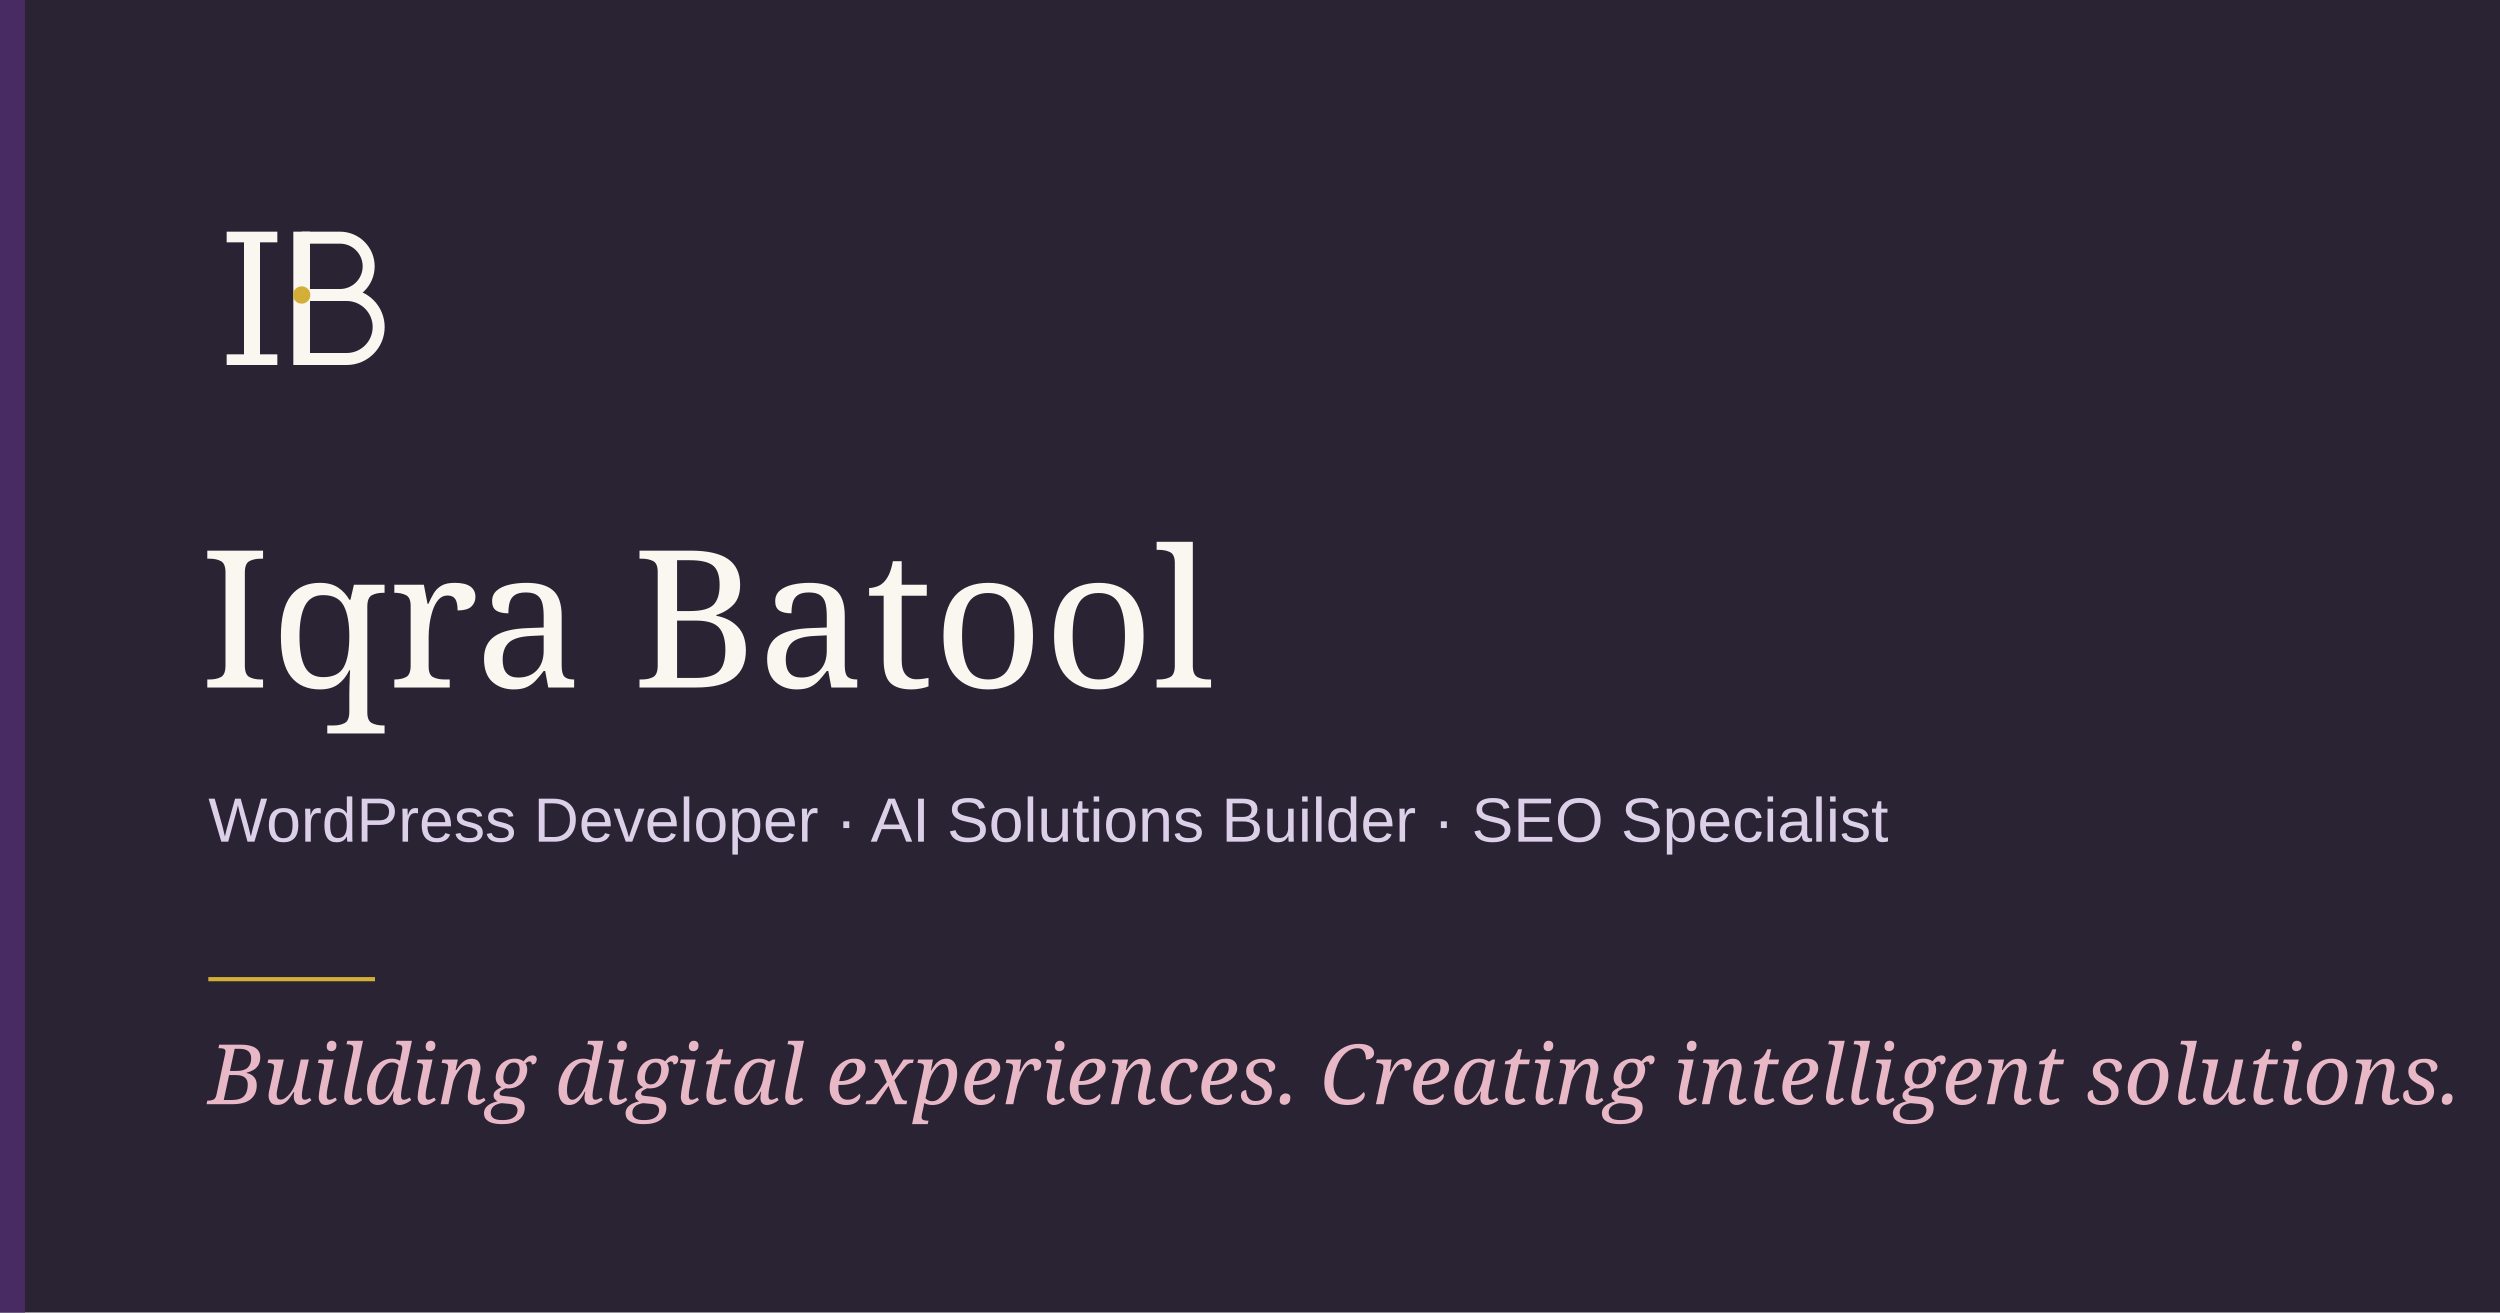
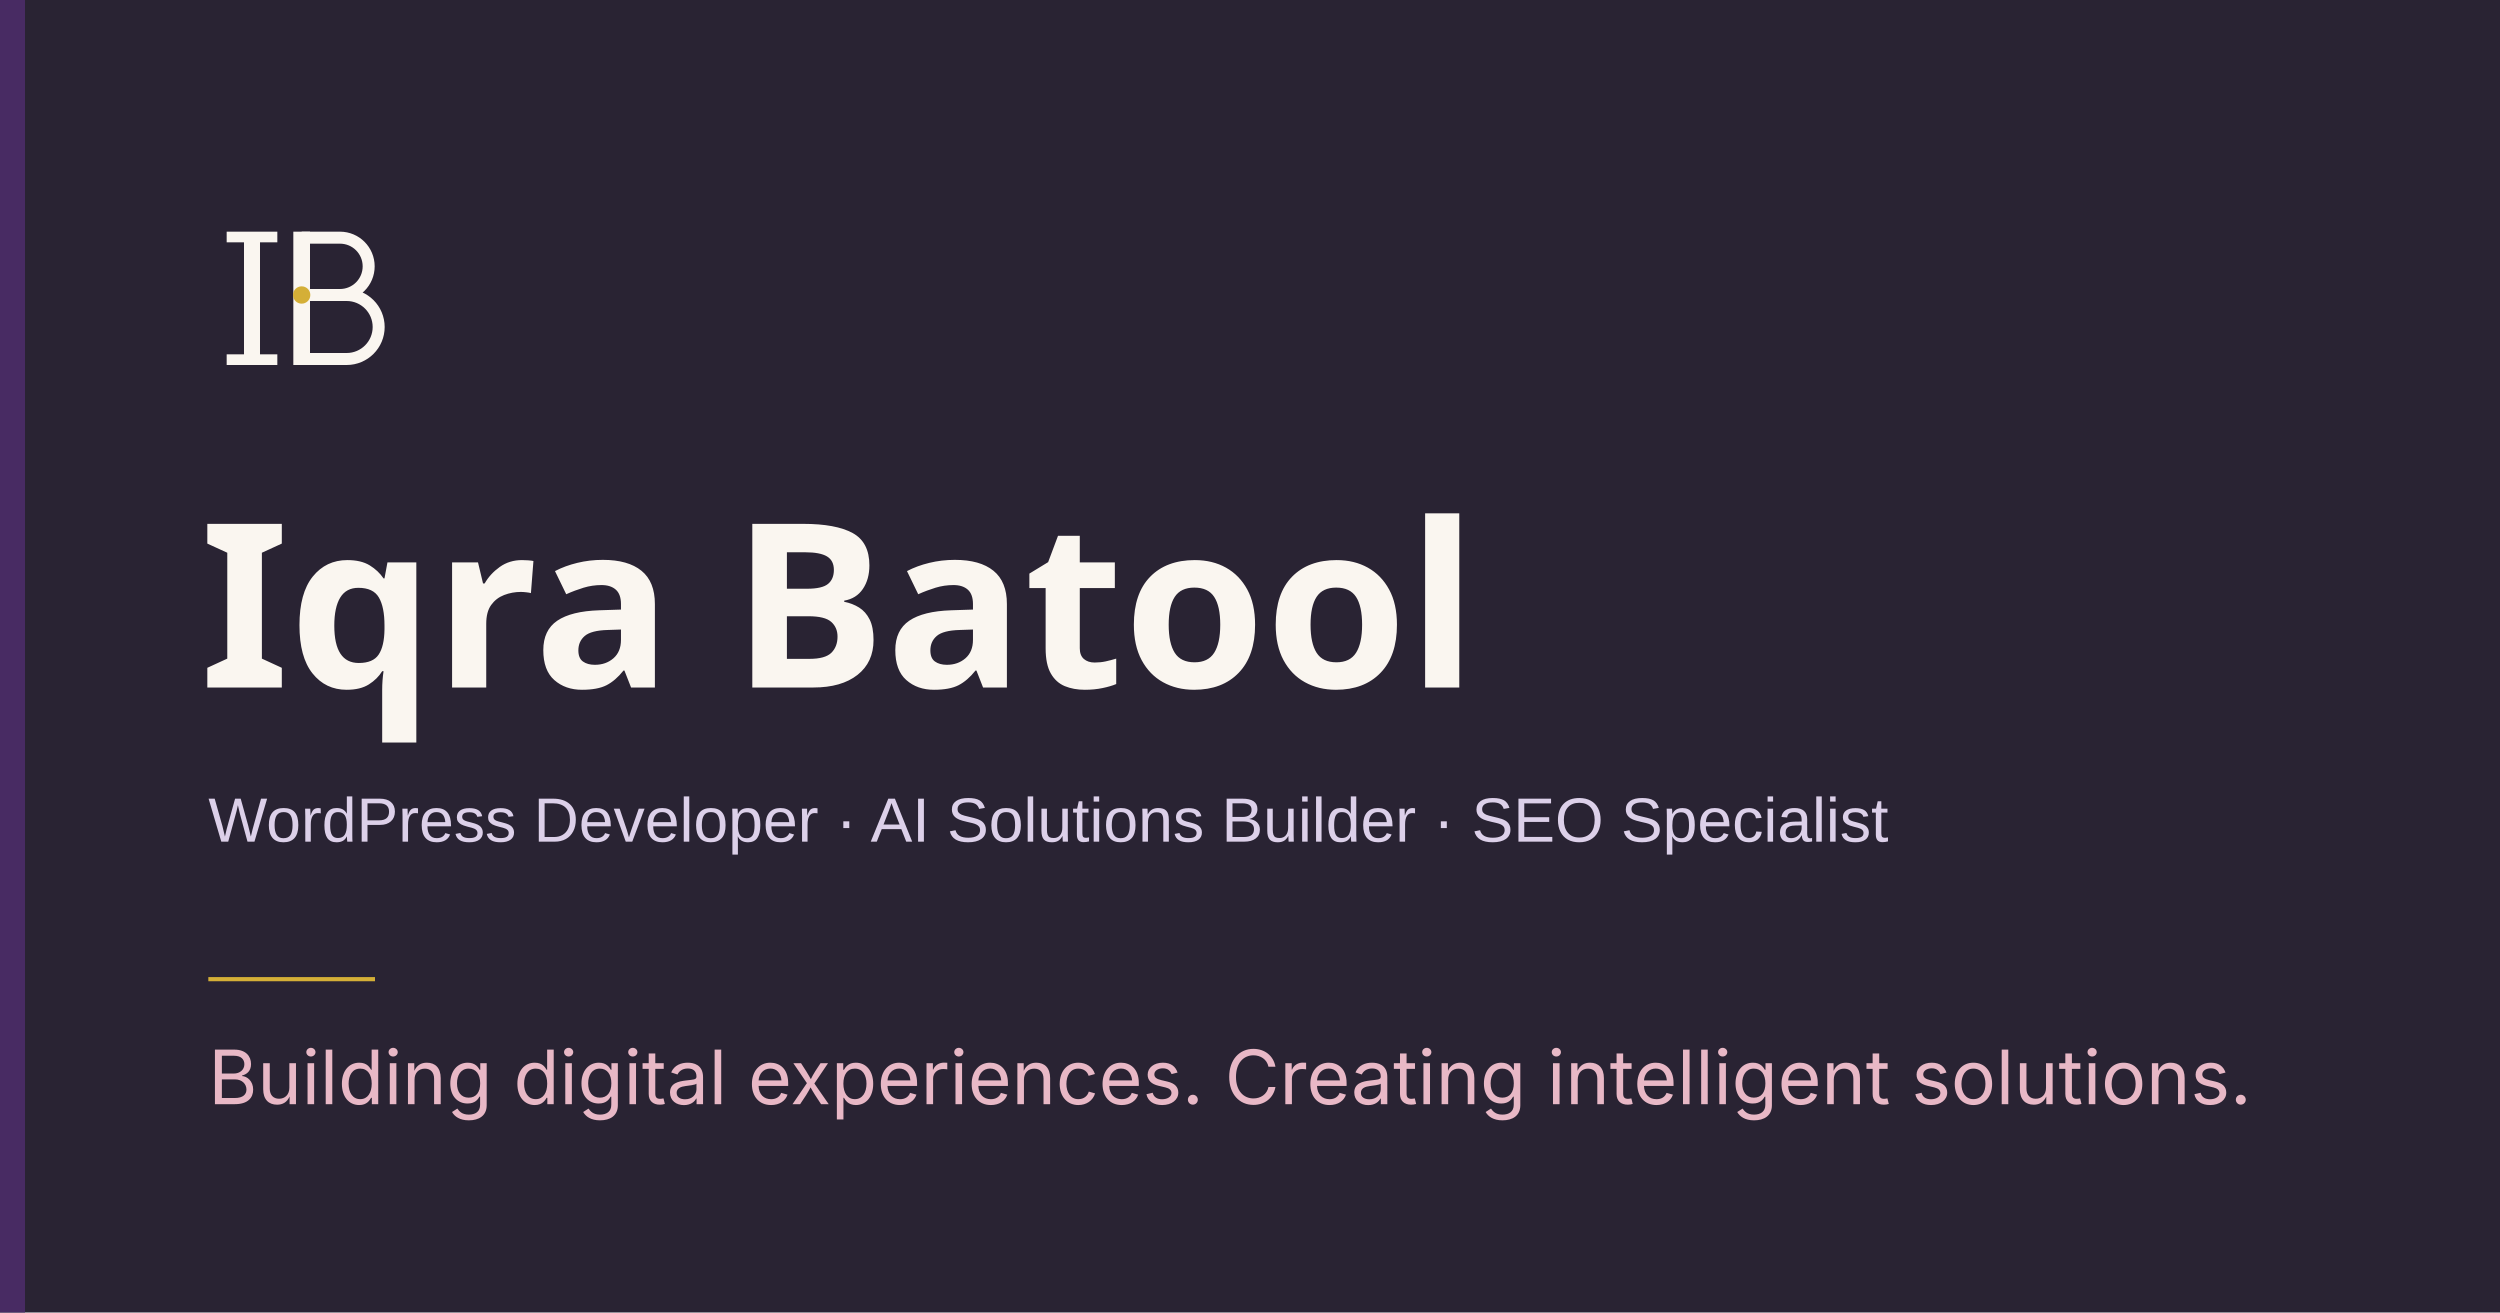
<svg xmlns="http://www.w3.org/2000/svg" viewBox="0 0 1200 630" width="1200" height="630">
  <rect width="1200" height="630" fill="#292333" />
  <rect x="0" y="0" width="12" height="630" fill="#482B63" />
  <g transform="translate(96 92) scale(1.6)">
    <path d="M8 12h15.2v3.2H18v33.6h5.2V52H8v-3.2h5.2V15.2H8z" fill="#FAF6F0" />
    <path d="M28 12h5v40h-5z" fill="#FAF6F0" />
    <path d="M30.5 13.8H42a8.6 8.6 0 0 1 0 17.2H30.5M30.5 31H44a9.6 9.6 0 0 1 0 19.2H30.5" fill="none" stroke="#FAF6F0" stroke-width="3.6" />
    <circle cx="30.5" cy="31" r="2.6" fill="#D4AF37" />
  </g>
-   <text x="96" y="330" font-family="'Cormorant Garamond', Georgia, serif" font-size="92" font-weight="500" fill="#FAF6F0">Iqra Batool</text>
+   <text x="96" y="330" font-family="'Big Shoulders Display', 'Arial Narrow', sans-serif" font-size="110" font-weight="700" fill="#FAF6F0">Iqra Batool</text>
  <text x="100" y="404" font-family="Poppins, Arial, sans-serif" font-size="30" fill="#DCD0E9">WordPress Developer · AI Solutions Builder · SEO Specialist</text>
  <line x1="100" y1="470" x2="180" y2="470" stroke="#D4AF37" stroke-width="2" />
-   <text x="100" y="530" font-family="'Cormorant Garamond', Georgia, serif" font-size="40" font-style="italic" fill="#E8B8C6">Building digital experiences. Creating intelligent solutions.</text>
+   <text x="100" y="530" font-family="Inter, 'Segoe UI', sans-serif" font-size="36" fill="#E8B8C6">Building digital experiences. Creating intelligent solutions.</text>
</svg>
